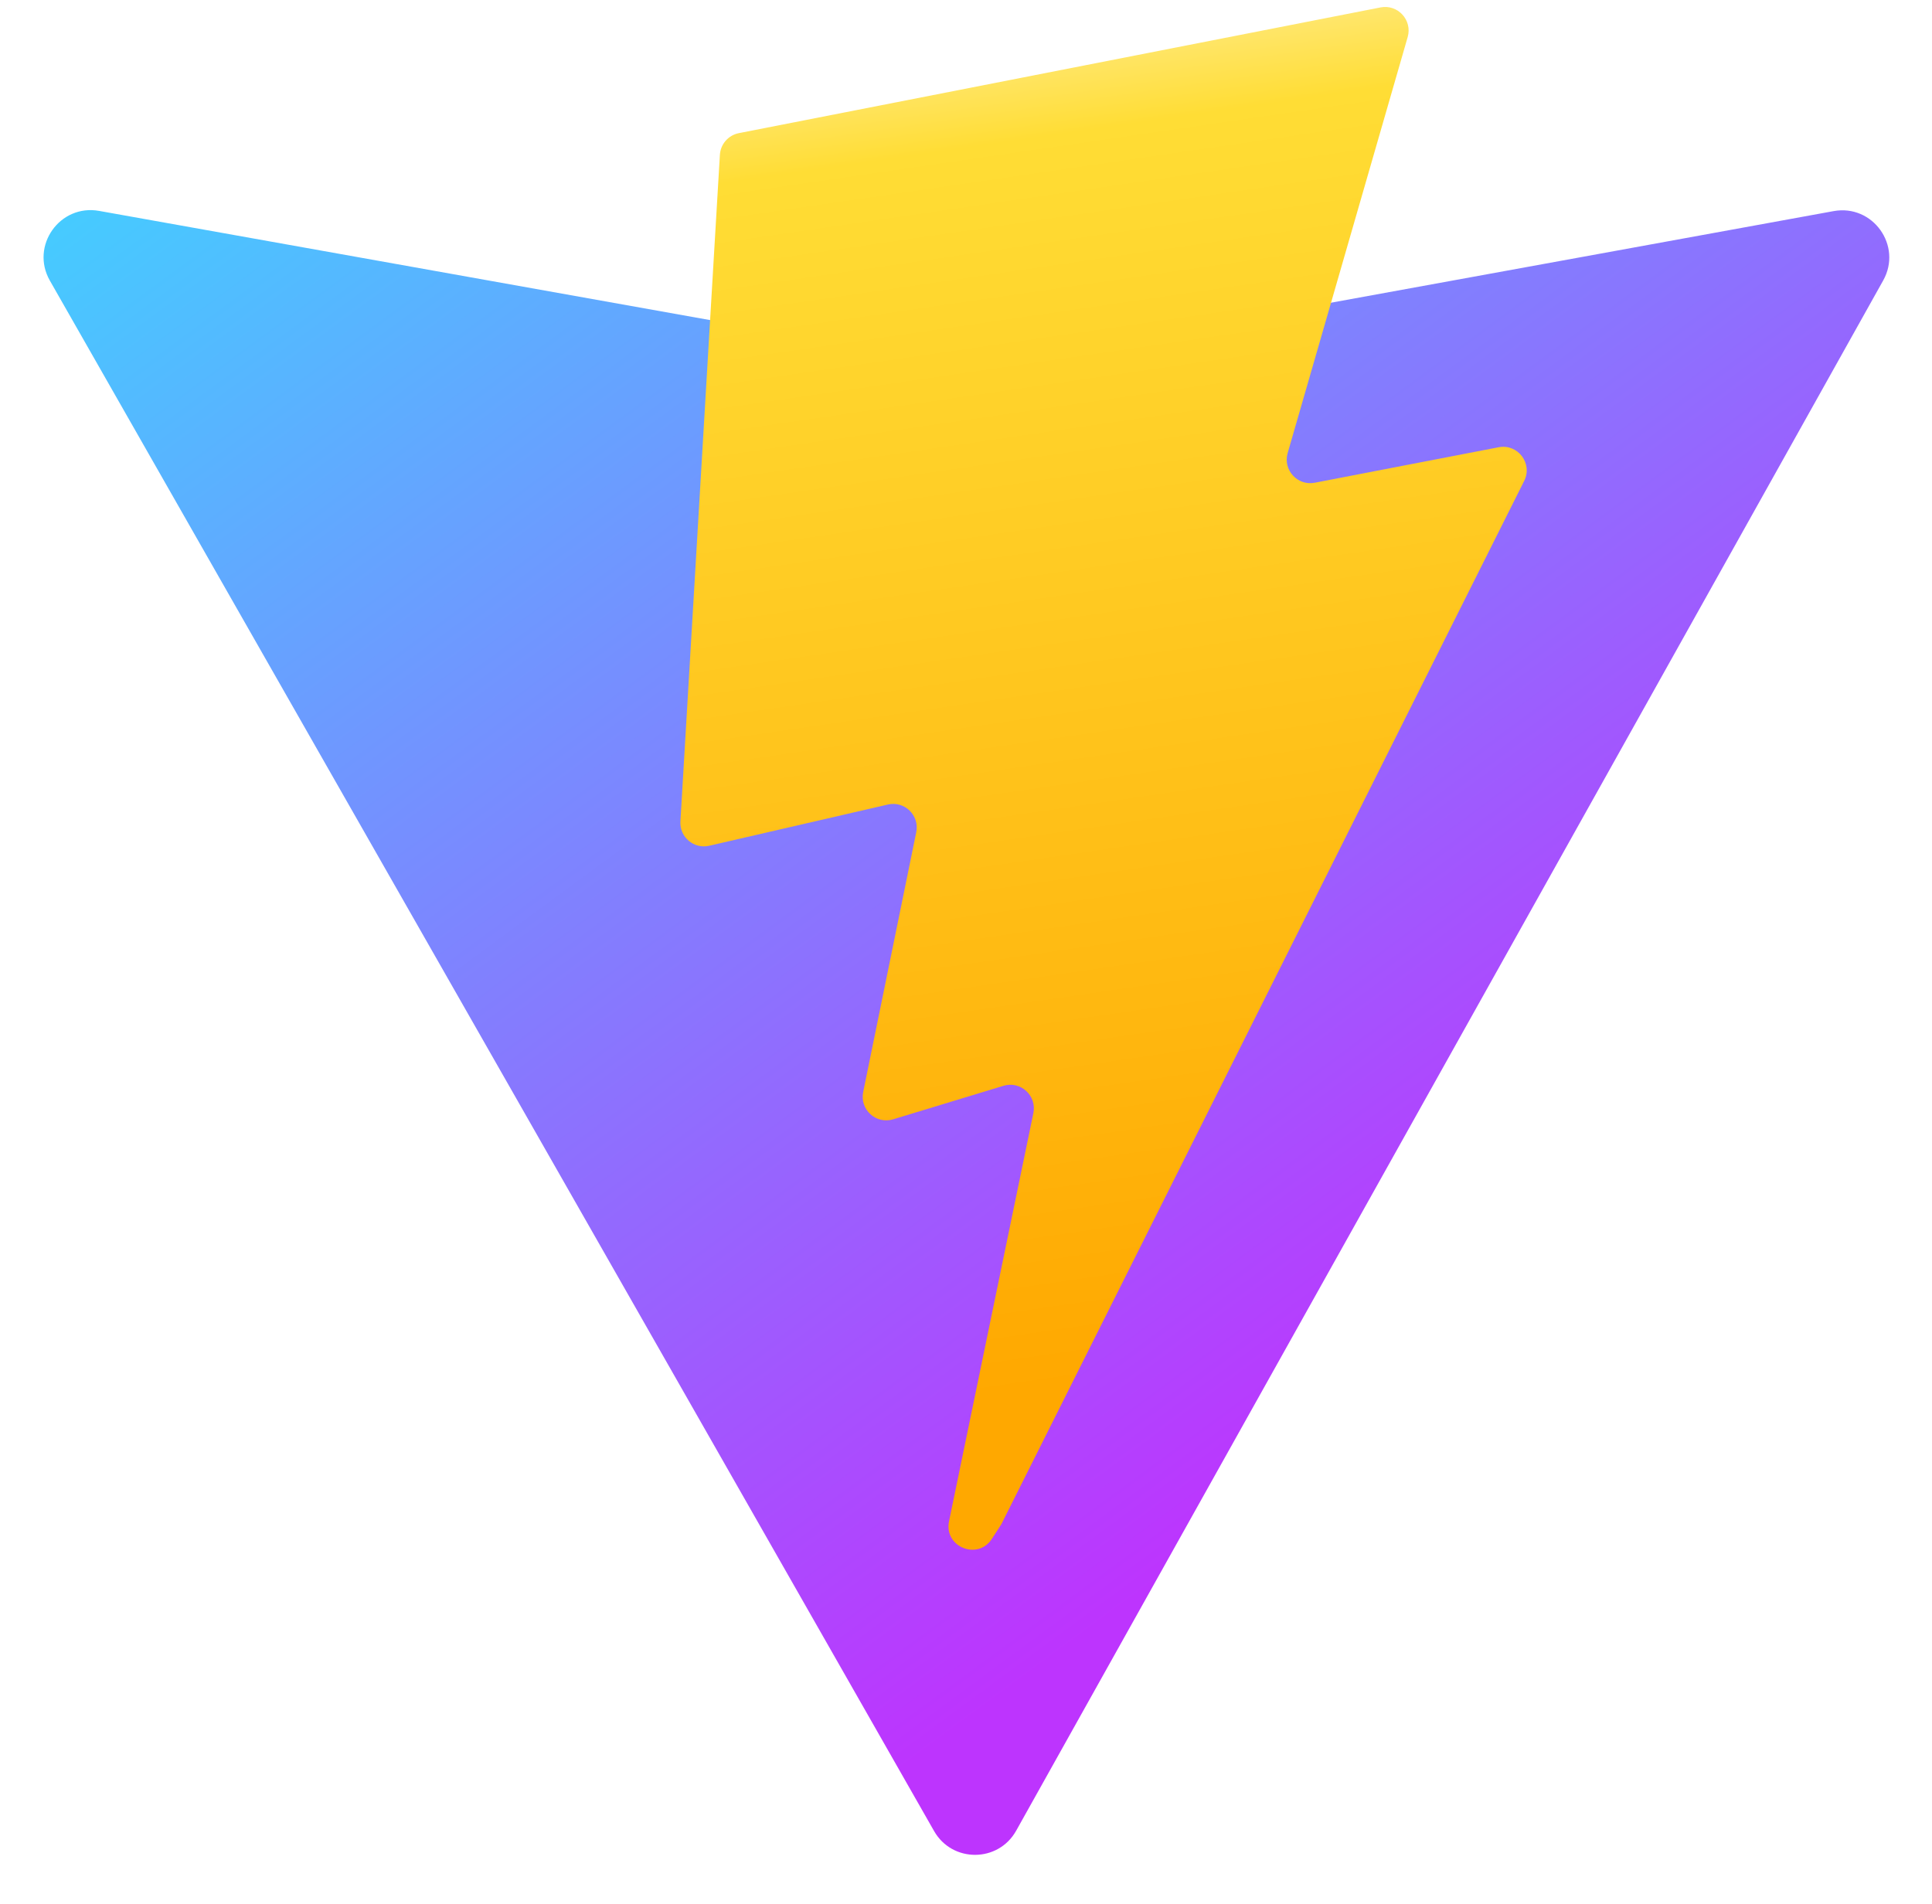
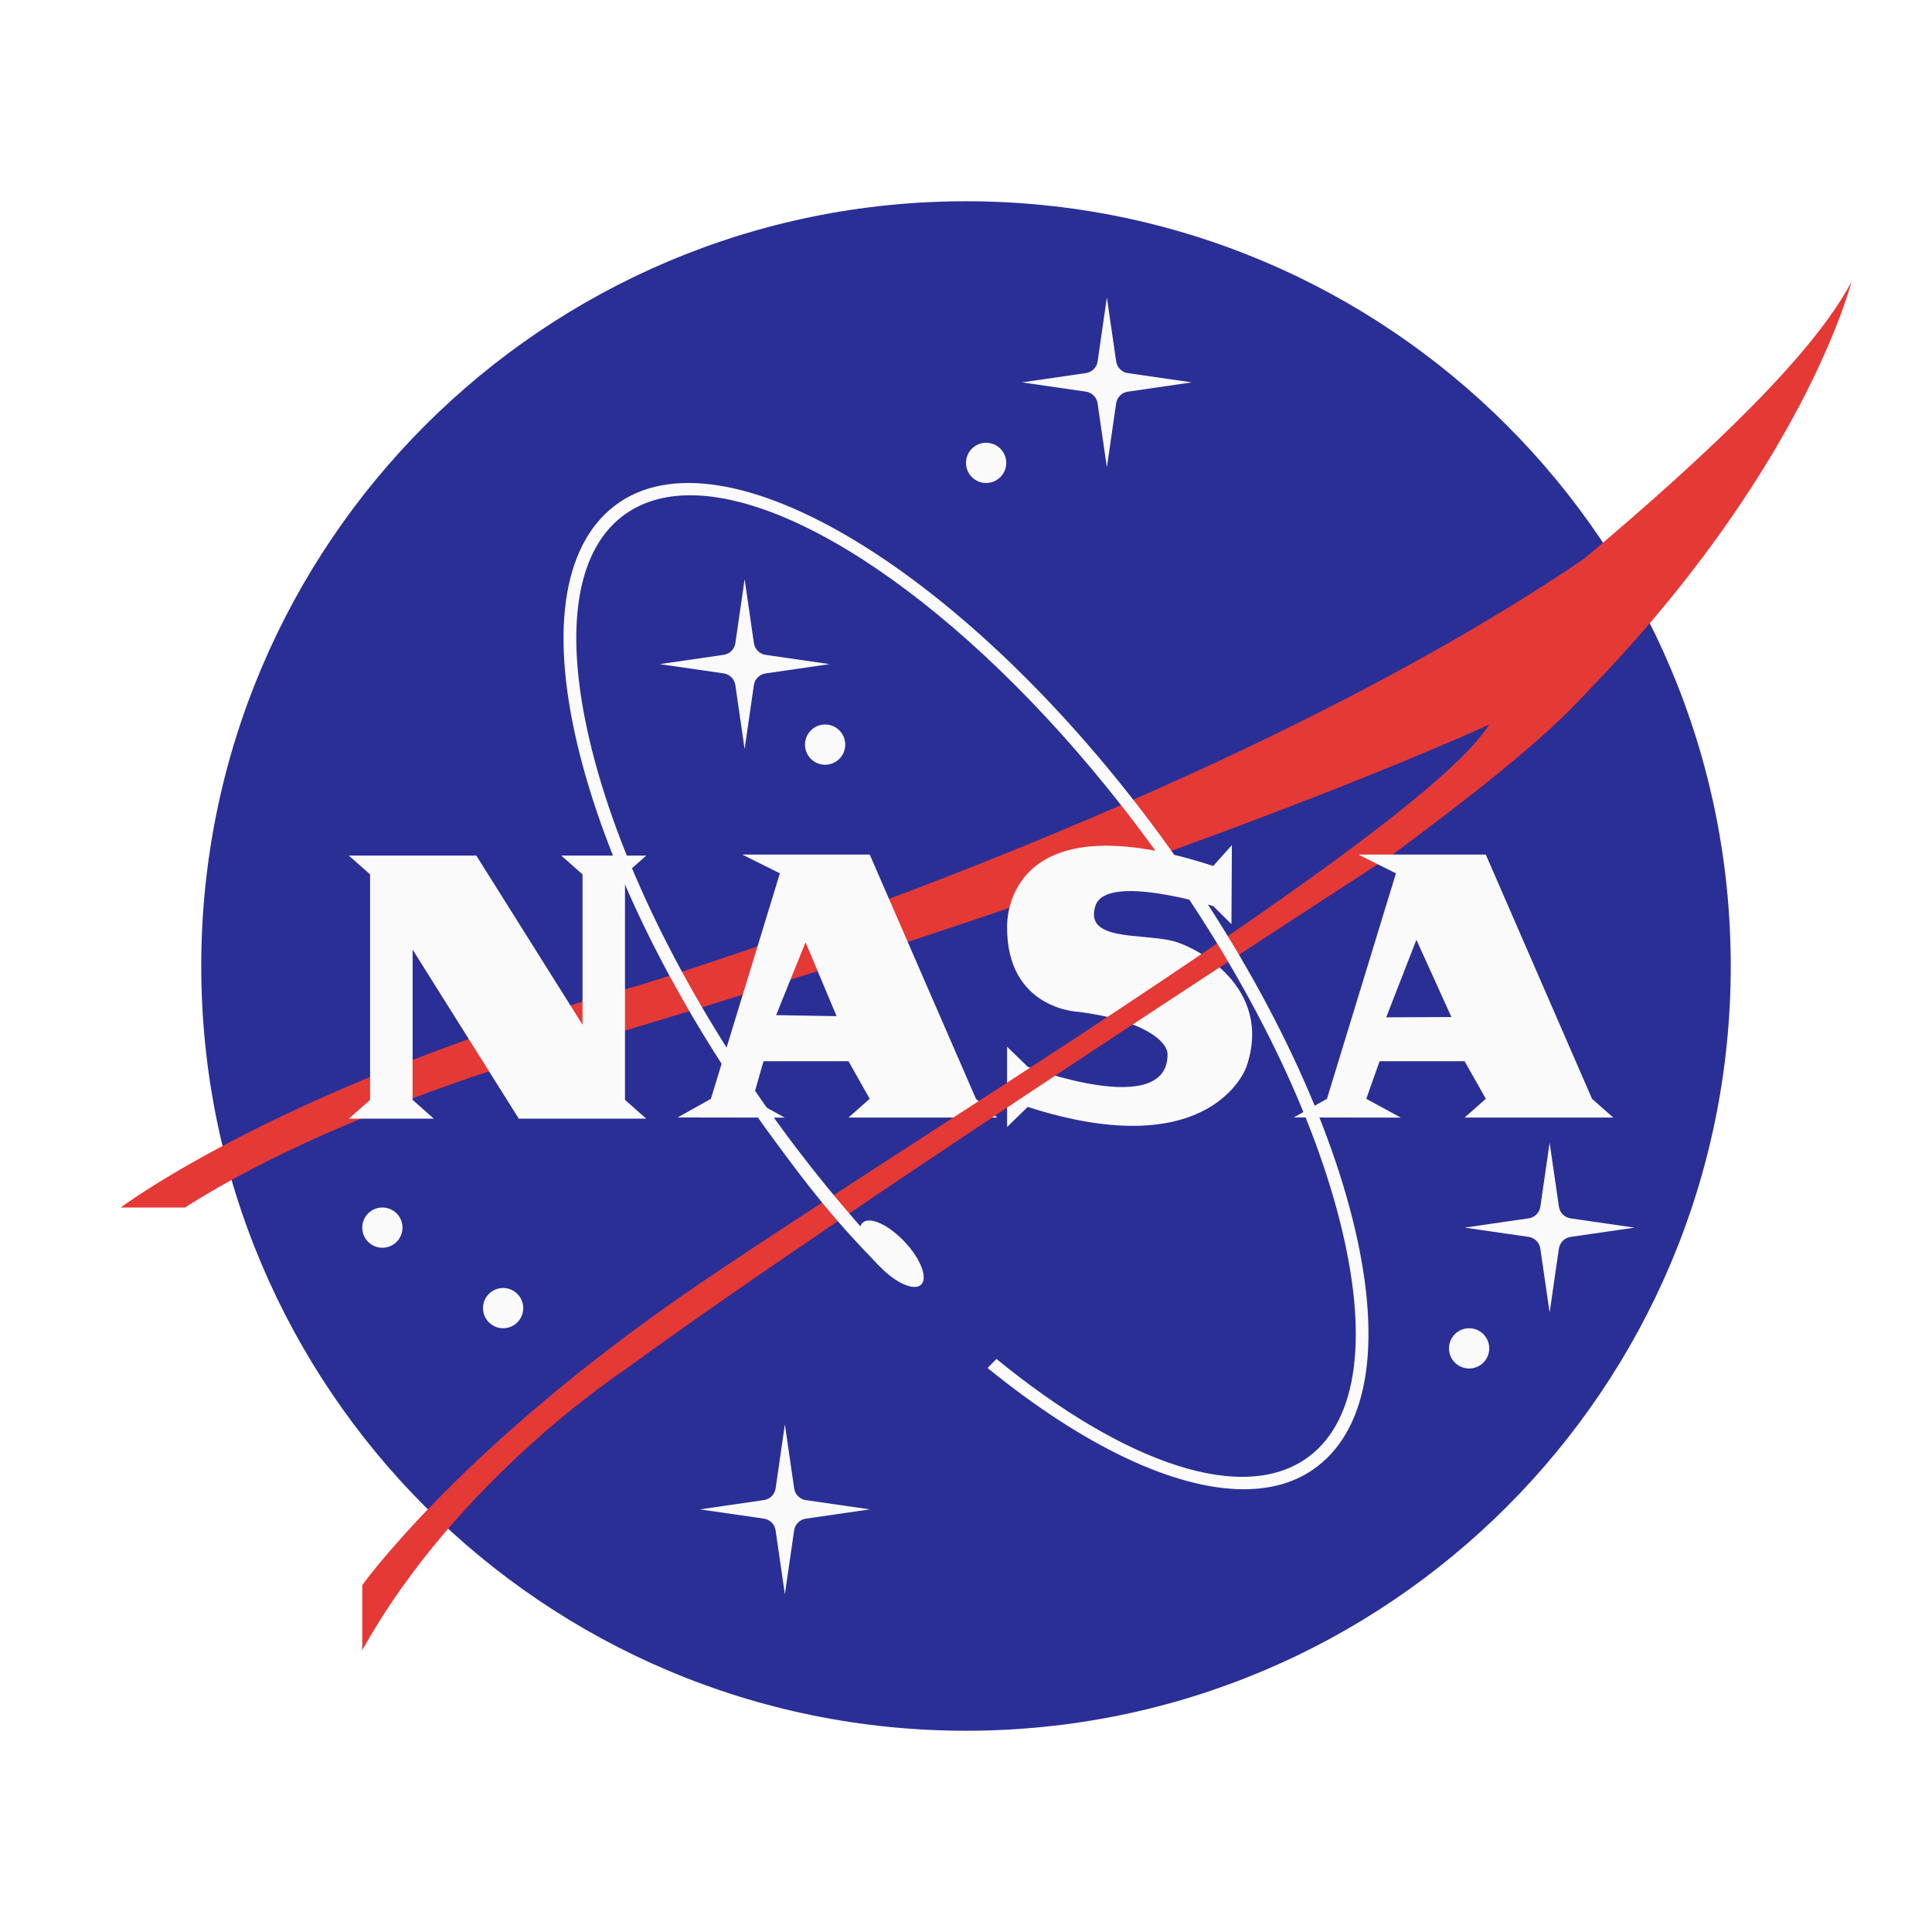
- <svg xmlns="http://www.w3.org/2000/svg" width="410" height="404" viewBox="0 0 410 404" fill="none">
-   <path d="M399.641 59.525L215.643 388.545C211.844 395.338 202.084 395.378 198.228 388.618L10.582 59.556C6.381 52.19 12.68 43.267 21.028 44.759L205.223 77.682C206.398 77.892 207.601 77.89 208.776 77.676L389.119 44.806C397.439 43.289 403.768 52.143 399.641 59.525Z" fill="url(#paint0_linear)" />
-   <path d="M292.965 1.574L156.801 28.255C154.563 28.694 152.906 30.59 152.771 32.866L144.395 174.33C144.198 177.662 147.258 180.248 150.51 179.498L188.42 170.749C191.967 169.931 195.172 173.055 194.443 176.622L183.18 231.775C182.422 235.487 185.907 238.661 189.532 237.56L212.947 230.446C216.577 229.344 220.065 232.527 219.297 236.242L201.398 322.875C200.278 328.294 207.486 331.249 210.492 326.603L212.5 323.5L323.454 102.072C325.312 98.365 322.108 94.137 318.036 94.923L279.014 102.454C275.347 103.161 272.227 99.746 273.262 96.158L298.731 7.867C299.767 4.273 296.636 0.855 292.965 1.574Z" fill="url(#paint1_linear)" />
-   <defs>
-     <linearGradient id="paint0_linear" x1="6" y1="33" x2="235" y2="344" gradientUnits="userSpaceOnUse">
-       <stop stop-color="#41D1FF" />
-       <stop offset="1" stop-color="#BD34FE" />
-     </linearGradient>
-     <linearGradient id="paint1_linear" x1="194.651" y1="8.818" x2="236.076" y2="292.989" gradientUnits="userSpaceOnUse">
-       <stop stop-color="#FFEA83" />
-       <stop offset="0.083" stop-color="#FFDD35" />
-       <stop offset="1" stop-color="#FFA800" />
-     </linearGradient>
-   </defs>
+ <svg xmlns="http://www.w3.org/2000/svg" viewBox="0 0 48 48" width="480px" height="480px">
+   <path fill="#2a2f96" d="M24 5A19 19 0 1 0 24 43A19 19 0 1 0 24 5Z" />
+   <path fill="#e53935" d="M4.597,30H3c0,0,4.077-3.084,12.928-5.535c0,0,14.202-4.313,23.428-10.583C42.565,11.177,45.071,8.764,46,7c0,0-1.193,4.725-6.726,10.351C38.191,17.906,37.768,18.64,37,19c0.126-0.142-0.096-0.871,0-1c0,0-7.195,3.355-22.02,7.77C14.981,25.768,8.742,27.352,4.597,30z" />
+   <path fill="#fafafa" d="M19.282 25.221l1.503.025-.771-1.835L19.282 25.221zM18.969 26.366l-.274.96.802.441-2.661-.004.826-.463 1.714-5.602-.935-.467h3.167l2.639 6.068.528.467H21.08l.528-.467-.528-.934H18.969zM29.12 23.374c.576.135 2.526 1.143 1.848 3.129 0 0-.841 2.476-5.435.998L25.021 28v-1.995l.512.499c0 0 3.492 1.321 3.474-.316-.005-.319-.603-.845-2.205-1.048 0 0-1.802-.053-1.781-2.128.008-.843.626-2.964 5.121-1.497l.464-.518-.011 1.963-.453-.448c0 0-2.661-.834-2.926-.008C26.934 23.381 28.316 23.185 29.12 23.374z" />
+   <path fill="#e53935" d="M39.461,17.149c-1.06,1.224-3.203,2.847-4.899,4.11c0,0-13.626,8.805-19.033,12.769c0,0-4.167,2.72-6.529,6.972v-1.618c0,0,2.255-3.163,7.585-6.937C21.273,29.125,35.281,20.744,37,18L39.461,17.149z" />
+   <path fill="#fafafa" d="M8.667 21.257L11.834 21.257 14.473 25.459 14.473 21.724 13.945 21.257 16.056 21.257 15.528 21.724 15.528 27.326 16.056 27.793 12.889 27.793 10.251 23.592 10.251 27.326 10.778 27.793 8.667 27.793 9.195 27.326 9.195 21.724zM34.44 25.275l1.62-.007-.87-1.919L34.44 25.275zM34.275 26.366l-.33.934.858.467-2.661-.004.826-.463 1.714-5.602-.935-.467h3.167l2.639 6.068.528.467h-3.694l.528-.467-.528-.934H34.275z" />
+   <path fill="#fafafa" d="M33.596,30.256c-0.743-2.933-2.427-6.293-4.742-9.462c-4.81-6.582-10.901-10.274-13.578-8.232c-1.316,1.006-1.627,3.2-0.871,6.181c0.743,2.933,2.427,6.293,4.742,9.462c1.008,1.379,1.618,2.143,2.695,3.243l0.68,0.255c-1.064-1.09-2.119-2.324-3.119-3.693c-2.291-3.135-3.957-6.455-4.689-9.348c-0.72-2.844-0.453-4.918,0.753-5.839c0.459-0.351,1.029-0.518,1.681-0.518c2.95,0,7.598,3.412,11.451,8.684c2.291,3.135,3.957,6.455,4.689,9.348c0.72,2.844,0.453,4.918-0.753,5.839c-1.617,1.235-4.605,0.181-7.779-2.414l-0.22,0.225C26.889,35.903,29.162,37,30.9,37c0.708,0,1.326-0.181,1.825-0.564C34.041,35.433,34.35,33.237,33.596,30.256z" />
+   <path fill="#fafafa" d="M22.158 30.091A0.435 1.058 0 1 0 22.158 32.207A0.435 1.058 0 1 0 22.158 30.091Z" transform="rotate(-43.348 22.157 31.15)" />
+   <path fill="#fafafa" d="M27.5 7.389l.231 1.591c.011.073.044.14.097.193.053.052.12.087.193.097l1.59.23L28.02 9.731c-.073.011-.14.044-.193.097-.052.052-.087.12-.097.193l-.23 1.59-.231-1.591c-.011-.073-.044-.14-.097-.193-.053-.052-.12-.087-.193-.097l-1.59-.23 1.591-.231c.073-.011.14-.044.193-.097.052-.052.087-.12.097-.193L27.5 7.389zM18.5 14.389l.231 1.591c.011.073.044.14.097.193.053.052.12.087.193.097l1.59.23-1.591.231c-.073.011-.14.044-.193.097-.052.052-.087.12-.097.193l-.23 1.59-.231-1.591c-.011-.073-.044-.14-.097-.193-.053-.052-.12-.087-.193-.097l-1.59-.23 1.591-.231c.073-.011.14-.044.193-.097.052-.052.087-.12.097-.193L18.5 14.389zM19.5 35.389l.231 1.591c.011.073.044.14.097.193.053.052.12.087.193.097l1.59.23-1.591.231c-.073.011-.14.044-.193.097-.052.052-.087.12-.097.193l-.23 1.59-.231-1.591c-.011-.073-.044-.14-.097-.193-.053-.052-.12-.087-.193-.097l-1.59-.23 1.591-.231c.073-.011.14-.044.193-.097.052-.052.087-.12.097-.193L19.5 35.389zM38.5 28.389l.231 1.591c.011.073.044.14.097.193.052.052.12.087.193.097l1.59.23-1.591.231c-.073.011-.14.044-.193.097-.052.053-.087.12-.097.193l-.23 1.59-.231-1.591c-.011-.073-.044-.14-.097-.193-.052-.052-.12-.087-.193-.097l-1.59-.23 1.591-.231c.073-.011.14-.044.193-.097.052-.053.087-.12.097-.193L38.5 28.389zM36.5 33A.5.5 0 1 0 36.5 34 .5.5 0 1 0 36.5 33zM12.5 32A.5.5 0 1 0 12.5 33 .5.5 0 1 0 12.5 32zM9.5 30A.5.5 0 1 0 9.5 31 .5.5 0 1 0 9.5 30zM24.5 11A.5.5 0 1 0 24.5 12 .5.5 0 1 0 24.5 11zM20.5 18A.5.5 0 1 0 20.5 19 .5.5 0 1 0 20.5 18z" />
</svg>
